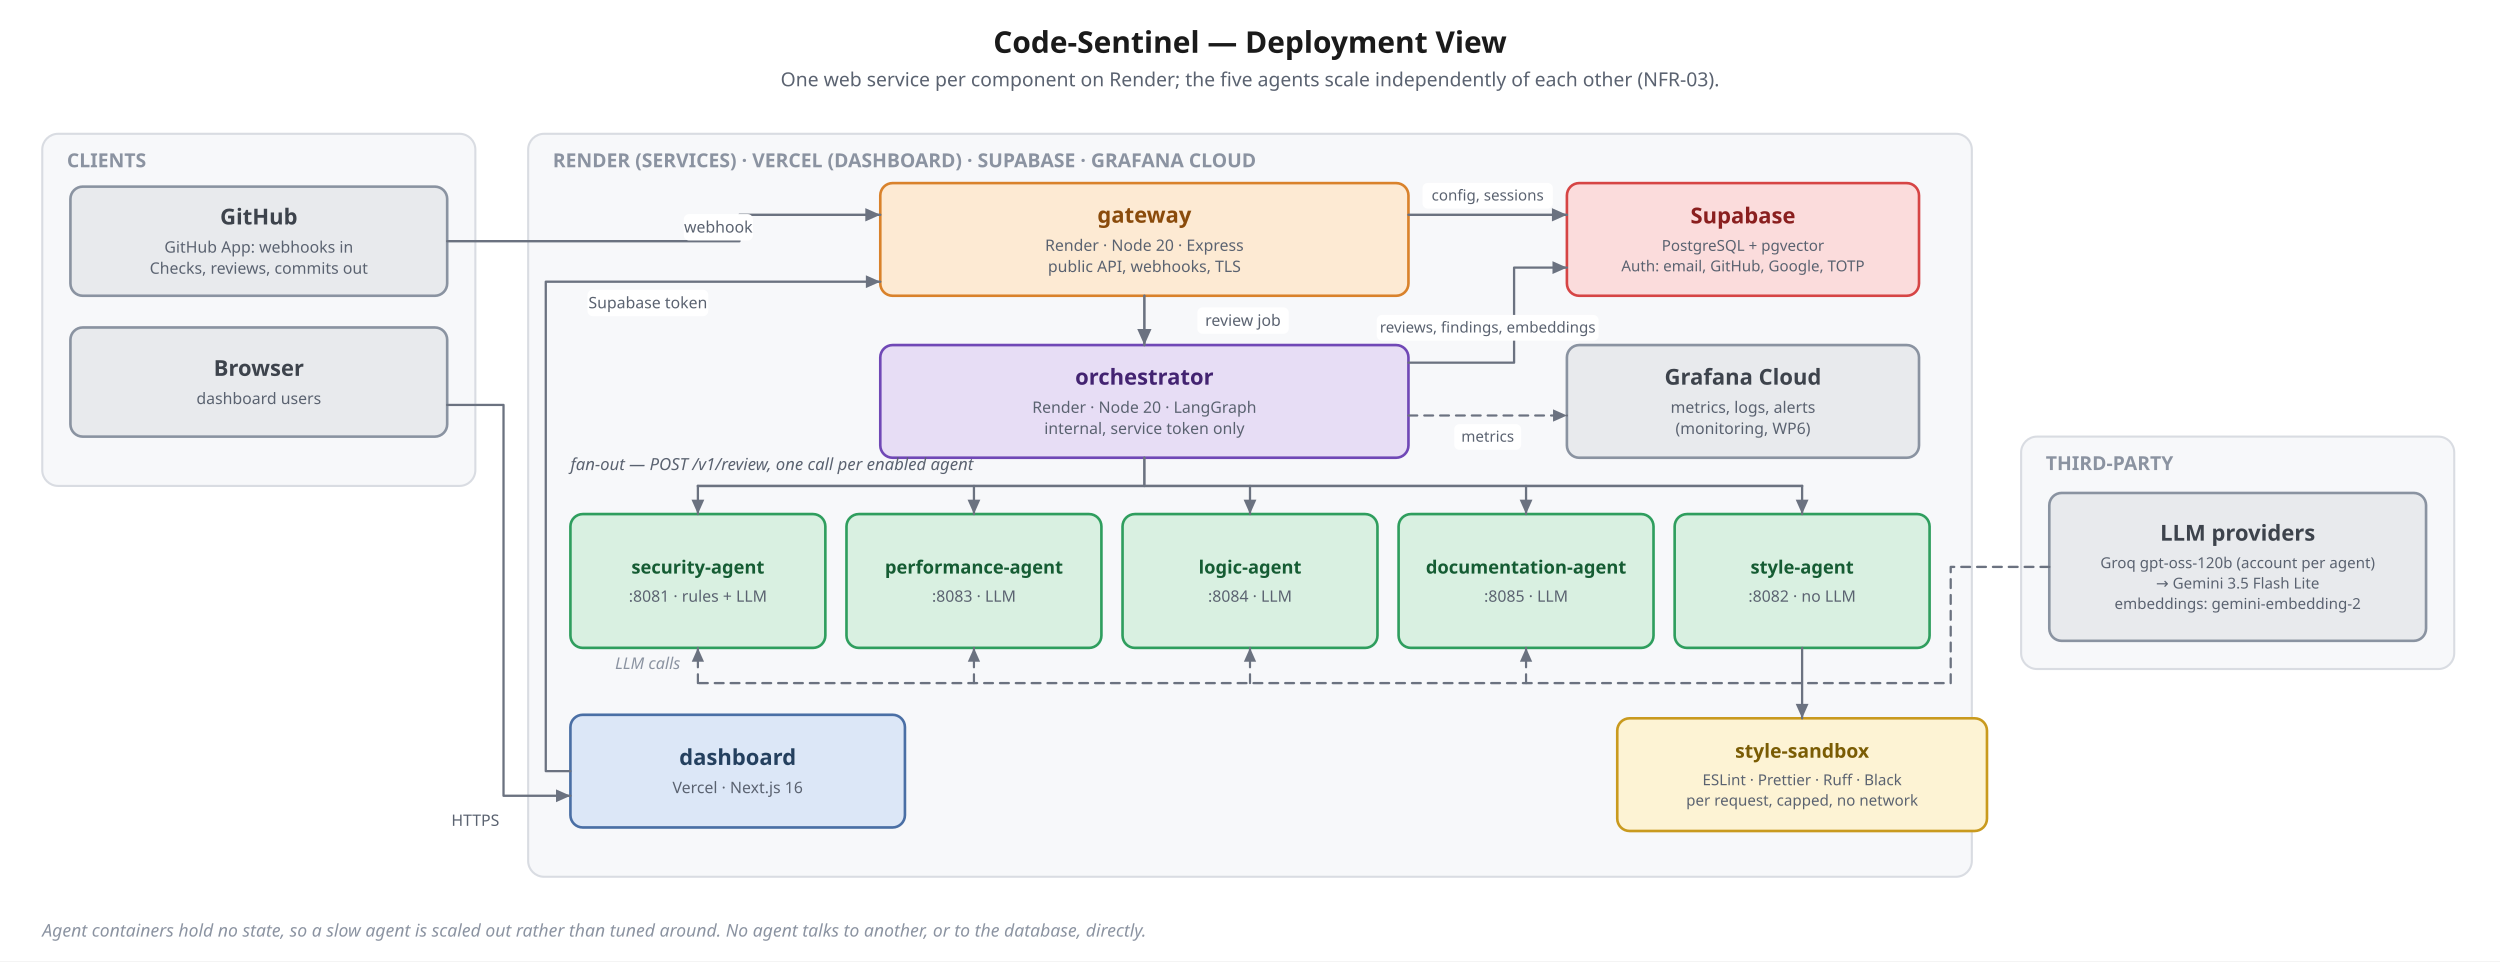
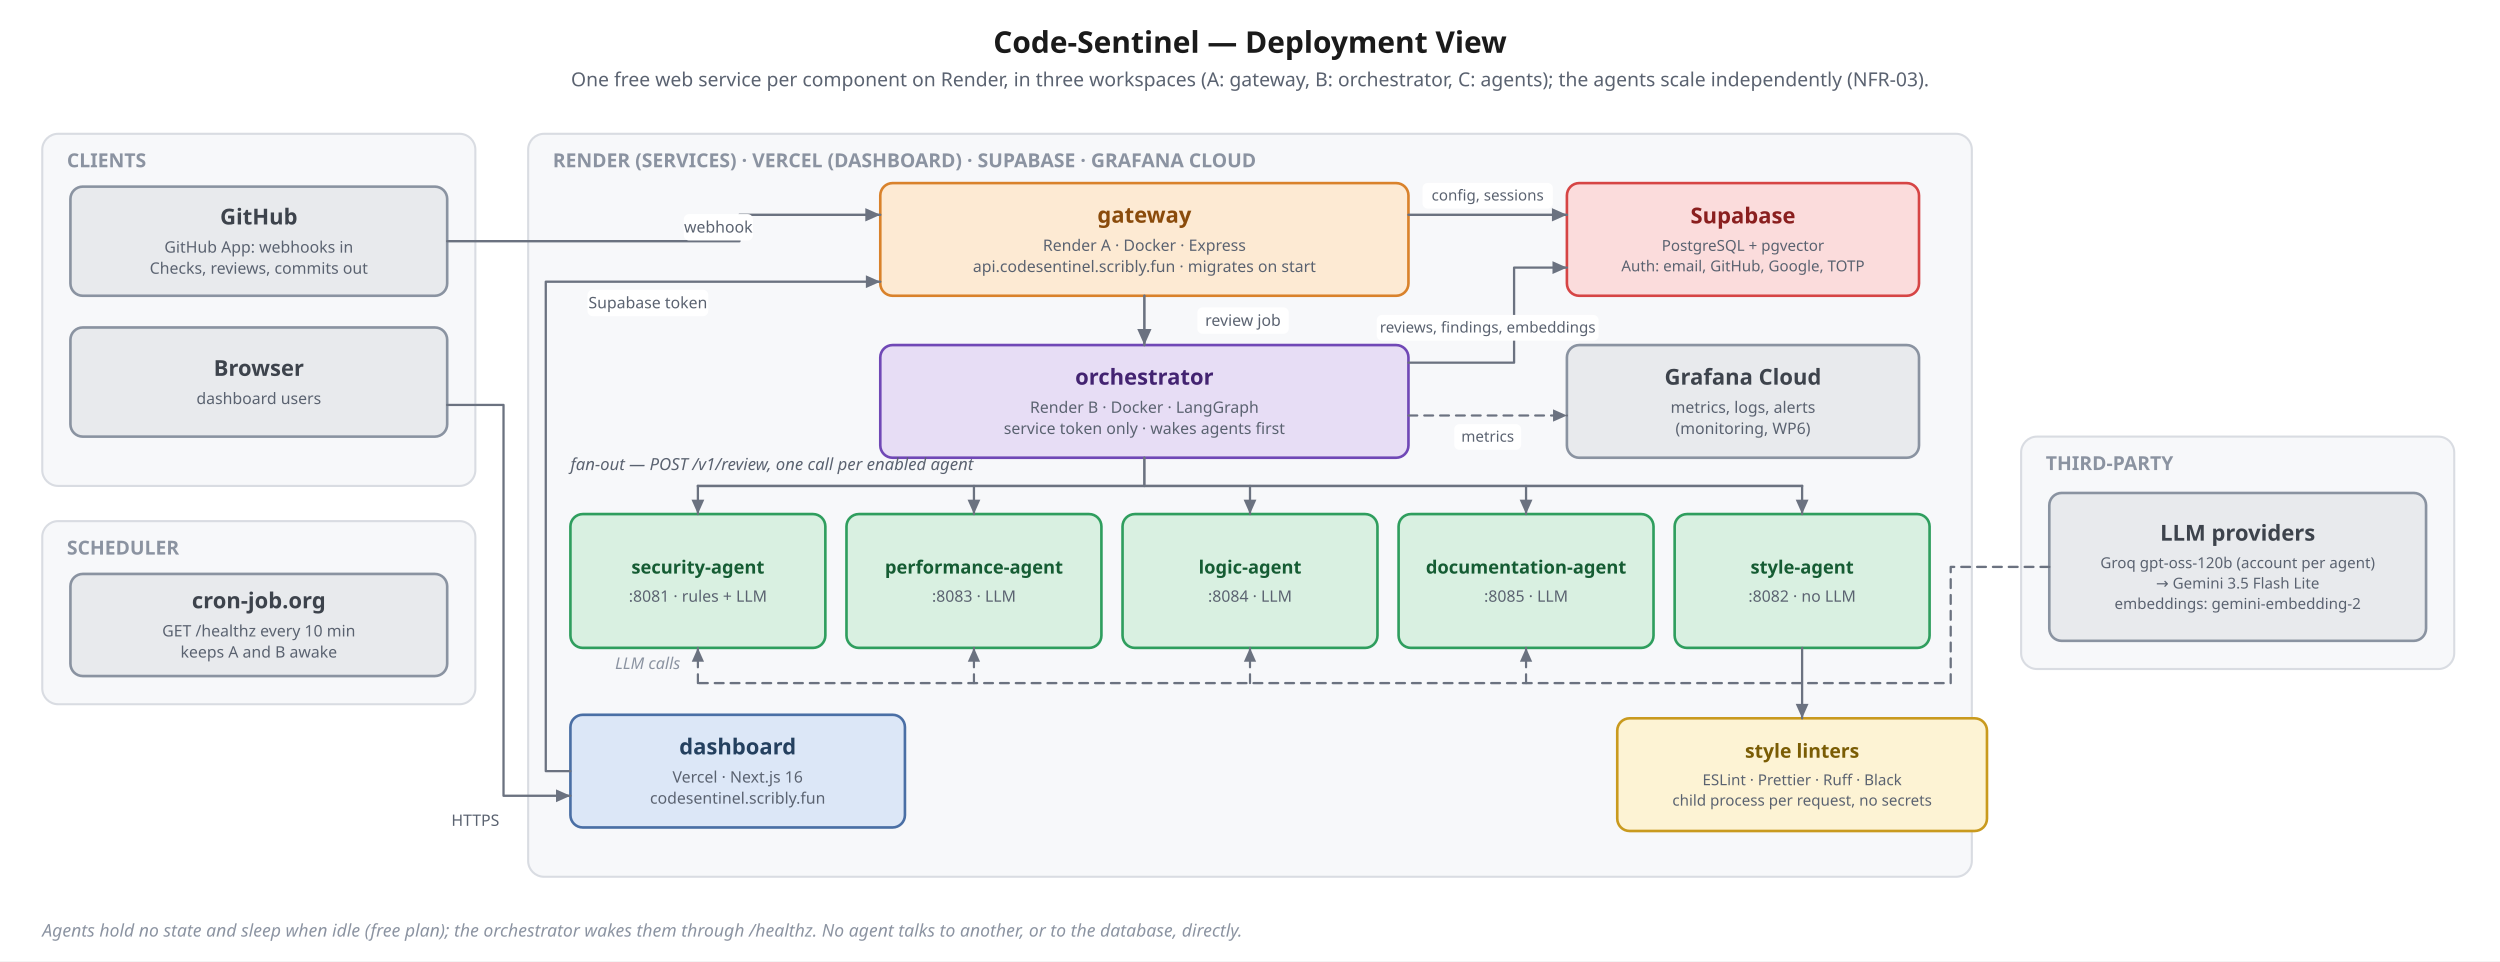
<svg xmlns="http://www.w3.org/2000/svg" width="1420" height="546" viewBox="0 0 1420 546">
  <defs>
    <marker id="arrow" viewBox="0 0 10 10" refX="9" refY="5" markerWidth="7" markerHeight="7" orient="auto-start-reverse">
      <path d="M 0 1 L 9 5 L 0 9 z" fill="#6b7280" />
    </marker>
    <marker id="arrowDim" viewBox="0 0 10 10" refX="9" refY="5" markerWidth="7" markerHeight="7" orient="auto-start-reverse">
      <path d="M 0 1 L 9 5 L 0 9 z" fill="#8b93a1" />
    </marker>
    <marker id="arrowInk" viewBox="0 0 10 10" refX="9" refY="5" markerWidth="7" markerHeight="7" orient="auto-start-reverse">
      <path d="M 0 1 L 9 5 L 0 9 z" fill="#1a1a1a" />
    </marker>
    <marker id="arrowBlue" viewBox="0 0 10 10" refX="9" refY="5" markerWidth="7" markerHeight="7" orient="auto-start-reverse">
      <path d="M 0 1 L 9 5 L 0 9 z" fill="#2f7fb8" />
    </marker>
    <marker id="arrowGreen" viewBox="0 0 10 10" refX="9" refY="5" markerWidth="7" markerHeight="7" orient="auto-start-reverse">
      <path d="M 0 1 L 9 5 L 0 9 z" fill="#2f9e5e" />
    </marker>
    <marker id="arrowRed" viewBox="0 0 10 10" refX="9" refY="5" markerWidth="7" markerHeight="7" orient="auto-start-reverse">
      <path d="M 0 1 L 9 5 L 0 9 z" fill="#d64545" />
    </marker>
    <marker id="arrowPurple" viewBox="0 0 10 10" refX="9" refY="5" markerWidth="7" markerHeight="7" orient="auto-start-reverse">
      <path d="M 0 1 L 9 5 L 0 9 z" fill="#7048b6" />
    </marker>
    <marker id="openArrow" viewBox="0 0 10 10" refX="9" refY="5" markerWidth="8" markerHeight="8" orient="auto-start-reverse">
      <path d="M 1 1 L 9 5 L 1 9" fill="none" stroke="#6b7280" stroke-width="1.5" stroke-linecap="round" stroke-linejoin="round" />
    </marker>
    <marker id="hollow" viewBox="0 0 12 12" refX="11" refY="6" markerWidth="11" markerHeight="11" orient="auto-start-reverse">
      <path d="M 1 1 L 11 6 L 1 11 z" fill="#ffffff" stroke="#6b7280" stroke-width="1.3" />
    </marker>
    <marker id="diamond" viewBox="0 0 14 10" refX="13" refY="5" markerWidth="13" markerHeight="10" orient="auto-start-reverse">
      <path d="M 1 5 L 7 1 L 13 5 L 7 9 z" fill="#ffffff" stroke="#6b7280" stroke-width="1.2" />
    </marker>
  </defs>
  <rect width="1420" height="546" fill="#ffffff" />
  <text x="710.0" y="30.0" font-family="Calibri, 'Segoe UI', Carlito, sans-serif" font-size="17" text-anchor="middle" fill="#1a1a1a" font-weight="600">Code-Sentinel — Deployment View</text>
-   <text x="710.0" y="49.0" font-family="Calibri, 'Segoe UI', Carlito, sans-serif" font-size="11" text-anchor="middle" fill="#5a6270">One web service per component on Render; the five agents scale independently of each other (NFR-03).</text>
+   <text x="710.0" y="49.0" font-family="Calibri, 'Segoe UI', Carlito, sans-serif" font-size="11" text-anchor="middle" fill="#5a6270">One free web service per component on Render, in three workspaces (A: gateway, B: orchestrator, C: agents); the agents scale independently (NFR-03).</text>
  <rect x="24.0" y="76.0" width="246.0" height="200.0" rx="9" fill="#f7f8fa" stroke="#d9dce2" stroke-width="1.2" />
  <text x="38.0" y="95.0" font-family="Calibri, 'Segoe UI', Carlito, sans-serif" font-size="11" text-anchor="start" fill="#8b93a1" font-weight="600">CLIENTS</text>
  <rect x="40.0" y="106.0" width="214.0" height="62.0" rx="7" fill="#e8eaed" stroke="#8a93a1" stroke-width="1.5" />
  <text x="147.0" y="127.5" font-family="Calibri, 'Segoe UI', Carlito, sans-serif" font-size="12.5" text-anchor="middle" fill="#3d434c" font-weight="600">GitHub</text>
  <text x="147.0" y="143.5" font-family="Calibri, 'Segoe UI', Carlito, sans-serif" font-size="9" text-anchor="middle" fill="#5a6270">GitHub App: webhooks in</text>
  <text x="147.0" y="155.5" font-family="Calibri, 'Segoe UI', Carlito, sans-serif" font-size="9" text-anchor="middle" fill="#5a6270">Checks, reviews, commits out</text>
  <rect x="40.0" y="186.0" width="214.0" height="62.0" rx="7" fill="#e8eaed" stroke="#8a93a1" stroke-width="1.5" />
  <text x="147.0" y="213.5" font-family="Calibri, 'Segoe UI', Carlito, sans-serif" font-size="12.5" text-anchor="middle" fill="#3d434c" font-weight="600">Browser</text>
  <text x="147.0" y="229.5" font-family="Calibri, 'Segoe UI', Carlito, sans-serif" font-size="9" text-anchor="middle" fill="#5a6270">dashboard users</text>
+   <rect x="24.0" y="296.0" width="246.0" height="104.0" rx="9" fill="#f7f8fa" stroke="#d9dce2" stroke-width="1.2" />
+   <text x="38.0" y="315.0" font-family="Calibri, 'Segoe UI', Carlito, sans-serif" font-size="11" text-anchor="start" fill="#8b93a1" font-weight="600">SCHEDULER</text>
+   <rect x="40.0" y="326.0" width="214.0" height="58.0" rx="7" fill="#e8eaed" stroke="#8a93a1" stroke-width="1.5" />
+   <text x="147.0" y="345.5" font-family="Calibri, 'Segoe UI', Carlito, sans-serif" font-size="12.5" text-anchor="middle" fill="#3d434c" font-weight="600">cron-job.org</text>
+   <text x="147.0" y="361.5" font-family="Calibri, 'Segoe UI', Carlito, sans-serif" font-size="9" text-anchor="middle" fill="#5a6270">GET /healthz every 10 min</text>
+   <text x="147.0" y="373.5" font-family="Calibri, 'Segoe UI', Carlito, sans-serif" font-size="9" text-anchor="middle" fill="#5a6270">keeps A and B awake</text>
  <rect x="1148.0" y="248.0" width="246.0" height="132.0" rx="9" fill="#f7f8fa" stroke="#d9dce2" stroke-width="1.2" />
  <text x="1162.0" y="267.0" font-family="Calibri, 'Segoe UI', Carlito, sans-serif" font-size="11" text-anchor="start" fill="#8b93a1" font-weight="600">THIRD-PARTY</text>
  <rect x="1164.0" y="280.0" width="214.0" height="84.0" rx="7" fill="#e8eaed" stroke="#8a93a1" stroke-width="1.5" />
  <text x="1271.0" y="307.1" font-family="Calibri, 'Segoe UI', Carlito, sans-serif" font-size="12.5" text-anchor="middle" fill="#3d434c" font-weight="600">LLM providers</text>
  <text x="1271.0" y="322.7" font-family="Calibri, 'Segoe UI', Carlito, sans-serif" font-size="8.6" text-anchor="middle" fill="#5a6270">Groq gpt-oss-120b (account per agent)</text>
  <text x="1271.0" y="334.3" font-family="Calibri, 'Segoe UI', Carlito, sans-serif" font-size="8.6" text-anchor="middle" fill="#5a6270">→ Gemini 3.5 Flash Lite</text>
  <text x="1271.0" y="345.9" font-family="Calibri, 'Segoe UI', Carlito, sans-serif" font-size="8.6" text-anchor="middle" fill="#5a6270">embeddings: gemini-embedding-2</text>
  <rect x="300.0" y="76.0" width="820.0" height="422.0" rx="9" fill="#f7f8fa" stroke="#d9dce2" stroke-width="1.2" />
  <text x="314.0" y="95.0" font-family="Calibri, 'Segoe UI', Carlito, sans-serif" font-size="11" text-anchor="start" fill="#8b93a1" font-weight="600">RENDER (SERVICES) · VERCEL (DASHBOARD) · SUPABASE · GRAFANA CLOUD</text>
  <rect x="500.0" y="104.0" width="300.0" height="64.0" rx="7" fill="#fdead3" stroke="#d9822b" stroke-width="1.5" />
  <text x="650.0" y="126.5" font-family="Calibri, 'Segoe UI', Carlito, sans-serif" font-size="12.5" text-anchor="middle" fill="#8a4b0b" font-weight="600">gateway</text>
-   <text x="650.0" y="142.5" font-family="Calibri, 'Segoe UI', Carlito, sans-serif" font-size="9" text-anchor="middle" fill="#5a6270">Render · Node 20 · Express</text>
-   <text x="650.0" y="154.5" font-family="Calibri, 'Segoe UI', Carlito, sans-serif" font-size="9" text-anchor="middle" fill="#5a6270">public API, webhooks, TLS</text>
+   <text x="650.0" y="142.5" font-family="Calibri, 'Segoe UI', Carlito, sans-serif" font-size="9" text-anchor="middle" fill="#5a6270">Render A · Docker · Express</text>
+   <text x="650.0" y="154.5" font-family="Calibri, 'Segoe UI', Carlito, sans-serif" font-size="9" text-anchor="middle" fill="#5a6270">api.codesentinel.scribly.fun · migrates on start</text>
  <rect x="500.0" y="196.0" width="300.0" height="64.0" rx="7" fill="#e7ddf5" stroke="#7048b6" stroke-width="1.5" />
  <text x="650.0" y="218.5" font-family="Calibri, 'Segoe UI', Carlito, sans-serif" font-size="12.5" text-anchor="middle" fill="#432371" font-weight="600">orchestrator</text>
-   <text x="650.0" y="234.5" font-family="Calibri, 'Segoe UI', Carlito, sans-serif" font-size="9" text-anchor="middle" fill="#5a6270">Render · Node 20 · LangGraph</text>
-   <text x="650.0" y="246.5" font-family="Calibri, 'Segoe UI', Carlito, sans-serif" font-size="9" text-anchor="middle" fill="#5a6270">internal, service token only</text>
+   <text x="650.0" y="234.5" font-family="Calibri, 'Segoe UI', Carlito, sans-serif" font-size="9" text-anchor="middle" fill="#5a6270">Render B · Docker · LangGraph</text>
+   <text x="650.0" y="246.5" font-family="Calibri, 'Segoe UI', Carlito, sans-serif" font-size="9" text-anchor="middle" fill="#5a6270">service token only · wakes agents first</text>
  <rect x="890.0" y="104.0" width="200.0" height="64.0" rx="7" fill="#fbdcdc" stroke="#d64545" stroke-width="1.5" />
  <text x="990.0" y="126.9" font-family="Calibri, 'Segoe UI', Carlito, sans-serif" font-size="12.5" text-anchor="middle" fill="#8a1f1f" font-weight="600">Supabase</text>
  <text x="990.0" y="142.5" font-family="Calibri, 'Segoe UI', Carlito, sans-serif" font-size="8.6" text-anchor="middle" fill="#5a6270">PostgreSQL + pgvector</text>
  <text x="990.0" y="154.1" font-family="Calibri, 'Segoe UI', Carlito, sans-serif" font-size="8.6" text-anchor="middle" fill="#5a6270">Auth: email, GitHub, Google, TOTP</text>
  <rect x="890.0" y="196.0" width="200.0" height="64.0" rx="7" fill="#e8eaed" stroke="#8a93a1" stroke-width="1.5" />
  <text x="990.0" y="218.5" font-family="Calibri, 'Segoe UI', Carlito, sans-serif" font-size="12.5" text-anchor="middle" fill="#3d434c" font-weight="600">Grafana Cloud</text>
  <text x="990.0" y="234.5" font-family="Calibri, 'Segoe UI', Carlito, sans-serif" font-size="9" text-anchor="middle" fill="#5a6270">metrics, logs, alerts</text>
  <text x="990.0" y="246.5" font-family="Calibri, 'Segoe UI', Carlito, sans-serif" font-size="9" text-anchor="middle" fill="#5a6270">(monitoring, WP6)</text>
  <rect x="324.0" y="292.0" width="144.8" height="76.0" rx="7" fill="#d9f0e1" stroke="#2f9e5e" stroke-width="1.5" />
  <text x="396.4" y="325.8" font-family="Calibri, 'Segoe UI', Carlito, sans-serif" font-size="10.4" text-anchor="middle" fill="#155c33" font-weight="600">security-agent</text>
  <text x="396.4" y="341.8" font-family="Calibri, 'Segoe UI', Carlito, sans-serif" font-size="9" text-anchor="middle" fill="#5a6270">:8081 · rules + LLM</text>
  <rect x="480.8" y="292.0" width="144.8" height="76.0" rx="7" fill="#d9f0e1" stroke="#2f9e5e" stroke-width="1.5" />
  <text x="553.2" y="325.8" font-family="Calibri, 'Segoe UI', Carlito, sans-serif" font-size="10.4" text-anchor="middle" fill="#155c33" font-weight="600">performance-agent</text>
  <text x="553.2" y="341.8" font-family="Calibri, 'Segoe UI', Carlito, sans-serif" font-size="9" text-anchor="middle" fill="#5a6270">:8083 · LLM</text>
  <rect x="637.6" y="292.0" width="144.8" height="76.0" rx="7" fill="#d9f0e1" stroke="#2f9e5e" stroke-width="1.5" />
  <text x="710.0" y="325.8" font-family="Calibri, 'Segoe UI', Carlito, sans-serif" font-size="10.4" text-anchor="middle" fill="#155c33" font-weight="600">logic-agent</text>
  <text x="710.0" y="341.8" font-family="Calibri, 'Segoe UI', Carlito, sans-serif" font-size="9" text-anchor="middle" fill="#5a6270">:8084 · LLM</text>
  <rect x="794.4" y="292.0" width="144.8" height="76.0" rx="7" fill="#d9f0e1" stroke="#2f9e5e" stroke-width="1.5" />
  <text x="866.8" y="325.8" font-family="Calibri, 'Segoe UI', Carlito, sans-serif" font-size="10.4" text-anchor="middle" fill="#155c33" font-weight="600">documentation-agent</text>
  <text x="866.8" y="341.8" font-family="Calibri, 'Segoe UI', Carlito, sans-serif" font-size="9" text-anchor="middle" fill="#5a6270">:8085 · LLM</text>
  <rect x="951.2" y="292.0" width="144.8" height="76.0" rx="7" fill="#d9f0e1" stroke="#2f9e5e" stroke-width="1.5" />
  <text x="1023.6" y="325.8" font-family="Calibri, 'Segoe UI', Carlito, sans-serif" font-size="10.4" text-anchor="middle" fill="#155c33" font-weight="600">style-agent</text>
  <text x="1023.6" y="341.8" font-family="Calibri, 'Segoe UI', Carlito, sans-serif" font-size="9" text-anchor="middle" fill="#5a6270">:8082 · no LLM</text>
  <rect x="324.0" y="406.0" width="190.0" height="64.0" rx="7" fill="#dce7f7" stroke="#4a6fa5" stroke-width="1.5" />
-   <text x="419.0" y="434.5" font-family="Calibri, 'Segoe UI', Carlito, sans-serif" font-size="12.5" text-anchor="middle" fill="#24405f" font-weight="600">dashboard</text>
-   <text x="419.0" y="450.5" font-family="Calibri, 'Segoe UI', Carlito, sans-serif" font-size="9" text-anchor="middle" fill="#5a6270">Vercel · Next.js 16</text>
+   <text x="419.0" y="428.5" font-family="Calibri, 'Segoe UI', Carlito, sans-serif" font-size="12.5" text-anchor="middle" fill="#24405f" font-weight="600">dashboard</text>
+   <text x="419.0" y="444.5" font-family="Calibri, 'Segoe UI', Carlito, sans-serif" font-size="9" text-anchor="middle" fill="#5a6270">Vercel · Next.js 16</text>
+   <text x="419.0" y="456.5" font-family="Calibri, 'Segoe UI', Carlito, sans-serif" font-size="9" text-anchor="middle" fill="#5a6270">codesentinel.scribly.fun</text>
  <rect x="918.6" y="408.0" width="210.0" height="64.0" rx="7" fill="#fdf3d4" stroke="#c99a1e" stroke-width="1.5" />
-   <text x="1023.6" y="430.4" font-family="Calibri, 'Segoe UI', Carlito, sans-serif" font-size="11" text-anchor="middle" fill="#7a5c04" font-weight="600">style-sandbox</text>
+   <text x="1023.6" y="430.4" font-family="Calibri, 'Segoe UI', Carlito, sans-serif" font-size="11" text-anchor="middle" fill="#7a5c04" font-weight="600">style linters</text>
  <text x="1023.6" y="446.0" font-family="Calibri, 'Segoe UI', Carlito, sans-serif" font-size="8.6" text-anchor="middle" fill="#5a6270">ESLint · Prettier · Ruff · Black</text>
-   <text x="1023.6" y="457.6" font-family="Calibri, 'Segoe UI', Carlito, sans-serif" font-size="8.6" text-anchor="middle" fill="#5a6270">per request, capped, no network</text>
+   <text x="1023.6" y="457.6" font-family="Calibri, 'Segoe UI', Carlito, sans-serif" font-size="8.6" text-anchor="middle" fill="#5a6270">child process per request, no secrets</text>
  <path d="M 254 137 L 420 137 L 420 122 L 500 122" fill="none" stroke="#6b7280" stroke-width="1.35" stroke-linecap="round" stroke-linejoin="round" marker-end="url(#arrow)" />
  <rect x="388.4" y="121.6" width="39.3" height="15.0" rx="3" fill="#ffffff" stroke="none" stroke-width="0" />
  <text x="408.0" y="132.1" font-family="Calibri, 'Segoe UI', Carlito, sans-serif" font-size="9" text-anchor="middle" fill="#5a6270">webhook</text>
  <path d="M 254 230 L 286 230 L 286 452 L 324 452" fill="none" stroke="#6b7280" stroke-width="1.3" stroke-linecap="round" stroke-linejoin="round" marker-end="url(#arrow)" />
  <rect x="254.5" y="458.6" width="30.9" height="15.0" rx="3" fill="#ffffff" stroke="none" stroke-width="0" />
  <text x="270.0" y="469.1" font-family="Calibri, 'Segoe UI', Carlito, sans-serif" font-size="9" text-anchor="middle" fill="#5a6270">HTTPS</text>
  <path d="M 324 438 L 310 438 L 310 160 L 500 160" fill="none" stroke="#6b7280" stroke-width="1.3" stroke-linecap="round" stroke-linejoin="round" marker-end="url(#arrow)" />
  <rect x="333.7" y="164.6" width="68.6" height="15.0" rx="3" fill="#ffffff" stroke="none" stroke-width="0" />
  <text x="368.0" y="175.1" font-family="Calibri, 'Segoe UI', Carlito, sans-serif" font-size="9" text-anchor="middle" fill="#5a6270">Supabase token</text>
  <path d="M 650.0 168.0 L 650.0 196.0" fill="none" stroke="#6b7280" stroke-width="1.45" stroke-linecap="round" stroke-linejoin="round" marker-end="url(#arrow)" />
  <rect x="680.1" y="174.6" width="51.9" height="15.0" rx="3" fill="#ffffff" stroke="none" stroke-width="0" />
  <text x="706.0" y="185.1" font-family="Calibri, 'Segoe UI', Carlito, sans-serif" font-size="9" text-anchor="middle" fill="#5a6270">review job</text>
  <path d="M 800.0 122.0 L 890.0 122.0" fill="none" stroke="#6b7280" stroke-width="1.35" stroke-linecap="round" stroke-linejoin="round" marker-end="url(#arrow)" />
  <rect x="808.0" y="103.9" width="74.0" height="14.6" rx="3" fill="#ffffff" stroke="none" stroke-width="0" />
  <text x="845.0" y="113.9" font-family="Calibri, 'Segoe UI', Carlito, sans-serif" font-size="8.6" text-anchor="middle" fill="#5a6270">config, sessions</text>
  <path d="M 800.0 236.0 L 890.0 236.0" fill="none" stroke="#6b7280" stroke-width="1.25" stroke-linecap="round" stroke-linejoin="round" stroke-dasharray="5 4" marker-end="url(#arrow)" />
  <rect x="826.0" y="240.9" width="38.0" height="14.6" rx="3" fill="#ffffff" stroke="none" stroke-width="0" />
  <text x="845.0" y="250.9" font-family="Calibri, 'Segoe UI', Carlito, sans-serif" font-size="8.6" text-anchor="middle" fill="#5a6270">metrics</text>
  <path d="M 800 206 L 860 206 L 860 152 L 890 152" fill="none" stroke="#6b7280" stroke-width="1.3" stroke-linecap="round" stroke-linejoin="round" marker-end="url(#arrow)" />
  <rect x="782.0" y="178.9" width="126.0" height="14.6" rx="3" fill="#ffffff" stroke="none" stroke-width="0" />
  <text x="845.0" y="188.9" font-family="Calibri, 'Segoe UI', Carlito, sans-serif" font-size="8.6" text-anchor="middle" fill="#5a6270">reviews, findings, embeddings</text>
  <path d="M 650 260 L 650 276" fill="none" stroke="#6b7280" stroke-width="1.45" stroke-linecap="round" stroke-linejoin="round" />
  <line x1="396.4" y1="276.0" x2="1023.6" y2="276.0" stroke="#6b7280" stroke-width="1.45" stroke-linecap="round" />
  <path d="M 396.4 276.0 L 396.4 292.0" fill="none" stroke="#6b7280" stroke-width="1.3" stroke-linecap="round" stroke-linejoin="round" marker-end="url(#arrow)" />
  <path d="M 553.2 276.0 L 553.2 292.0" fill="none" stroke="#6b7280" stroke-width="1.3" stroke-linecap="round" stroke-linejoin="round" marker-end="url(#arrow)" />
  <path d="M 710.0 276.0 L 710.0 292.0" fill="none" stroke="#6b7280" stroke-width="1.3" stroke-linecap="round" stroke-linejoin="round" marker-end="url(#arrow)" />
  <path d="M 866.8 276.0 L 866.8 292.0" fill="none" stroke="#6b7280" stroke-width="1.3" stroke-linecap="round" stroke-linejoin="round" marker-end="url(#arrow)" />
  <path d="M 1023.6 276.0 L 1023.6 292.0" fill="none" stroke="#6b7280" stroke-width="1.3" stroke-linecap="round" stroke-linejoin="round" marker-end="url(#arrow)" />
  <text x="324.0" y="267.0" font-family="Calibri, 'Segoe UI', Carlito, sans-serif" font-size="9.5" text-anchor="start" fill="#5a6270" font-style="italic">fan-out — POST /v1/review, one call per enabled agent</text>
  <path d="M 1164 322 L 1108 322 L 1108 388 L 396.4 388" fill="none" stroke="#6b7280" stroke-width="1.3" stroke-linecap="round" stroke-linejoin="round" stroke-dasharray="5 4" />
  <path d="M 396.4 388.0 L 396.4 368.0" fill="none" stroke="#6b7280" stroke-width="1.25" stroke-linecap="round" stroke-linejoin="round" stroke-dasharray="5 4" marker-end="url(#arrow)" />
  <path d="M 553.2 388.0 L 553.2 368.0" fill="none" stroke="#6b7280" stroke-width="1.25" stroke-linecap="round" stroke-linejoin="round" stroke-dasharray="5 4" marker-end="url(#arrow)" />
  <path d="M 710.0 388.0 L 710.0 368.0" fill="none" stroke="#6b7280" stroke-width="1.25" stroke-linecap="round" stroke-linejoin="round" stroke-dasharray="5 4" marker-end="url(#arrow)" />
  <path d="M 866.8 388.0 L 866.8 368.0" fill="none" stroke="#6b7280" stroke-width="1.25" stroke-linecap="round" stroke-linejoin="round" stroke-dasharray="5 4" marker-end="url(#arrow)" />
  <text x="386.4" y="380.0" font-family="Calibri, 'Segoe UI', Carlito, sans-serif" font-size="9.2" text-anchor="end" fill="#8b93a1" font-style="italic">LLM calls</text>
  <path d="M 1023.6 368.0 L 1023.6 408.0" fill="none" stroke="#6b7280" stroke-width="1.3" stroke-linecap="round" stroke-linejoin="round" marker-end="url(#arrow)" />
-   <text x="24.0" y="532.0" font-family="Calibri, 'Segoe UI', Carlito, sans-serif" font-size="10" text-anchor="start" fill="#8b93a1" font-style="italic">Agent containers hold no state, so a slow agent is scaled out rather than tuned around. No agent talks to another, or to the database, directly.</text>
+   <text x="24.0" y="532.0" font-family="Calibri, 'Segoe UI', Carlito, sans-serif" font-size="10" text-anchor="start" fill="#8b93a1" font-style="italic">Agents hold no state and sleep when idle (free plan); the orchestrator wakes them through /healthz. No agent talks to another, or to the database, directly.</text>
</svg>
